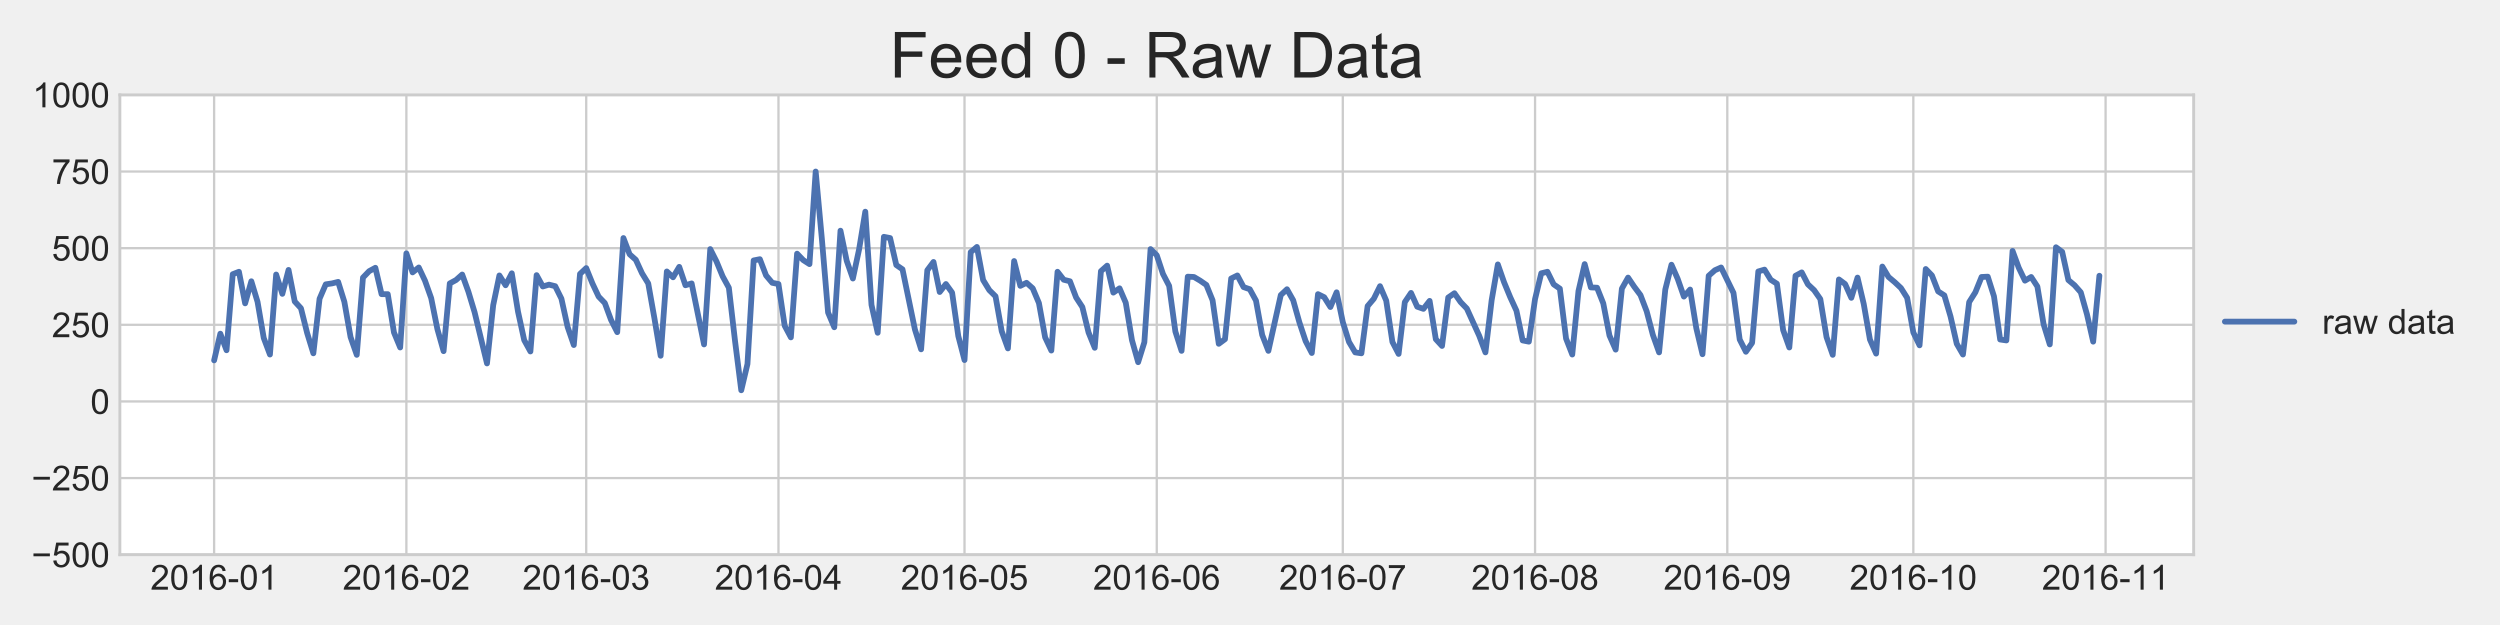
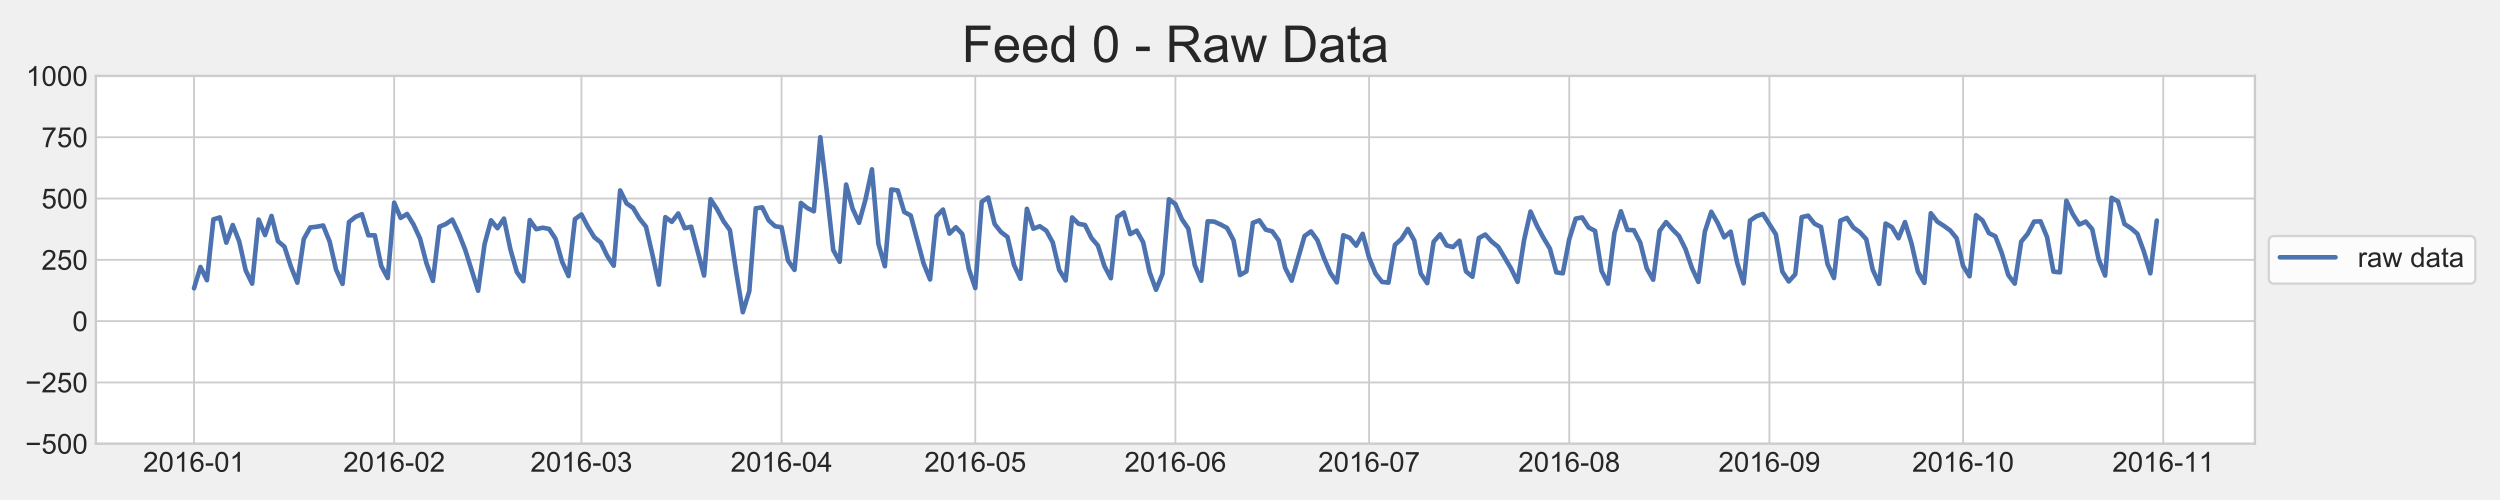
- <svg xmlns="http://www.w3.org/2000/svg" xmlns:xlink="http://www.w3.org/1999/xlink" height="216pt" version="1.1" viewBox="0 0 864 216" width="864pt">
+ <svg xmlns="http://www.w3.org/2000/svg" xmlns:xlink="http://www.w3.org/1999/xlink" height="216pt" version="1.1" viewBox="0 0 1080 216" width="1080pt">
  <defs>
    <style type="text/css">
*{stroke-linecap:butt;stroke-linejoin:round;}
  </style>
  </defs>
  <g id="figure_1">
    <g id="patch_1">
-       <path d="M 0 216  L 864 216  L 864 0  L 0 0  z " style="fill:none;" />
+       <path d="M 0 216  L 1080 216  L 1080 0  L 0 0  z " style="fill:none;" />
    </g>
    <g id="axes_1">
      <g id="patch_2">
-         <path d="M 41.425 191.7  L 758.125 191.7  L 758.125 32.8  L 41.425 32.8  z " style="fill:#ffffff;" />
+         <path d="M 41.425 191.7  L 974.125 191.7  L 974.125 32.8  L 41.425 32.8  z " style="fill:#ffffff;" />
      </g>
      <g id="matplotlib.axis_1">
        <g id="xtick_1">
          <g id="line2d_1">
-             <path clip-path="url(#pbc026e39ce)" d="M 74.002 191.7  L 74.002 32.8  " style="fill:none;stroke:#cccccc;stroke-linecap:round;stroke-width:0.8;" />
+             <path clip-path="url(#p7eaa3e41d0)" d="M 83.82 191.7  L 83.82 32.8  " style="fill:none;stroke:#cccccc;stroke-linecap:round;stroke-width:0.8;" />
          </g>
          <g id="line2d_2" />
          <g id="text_1">
            <defs>
              <path d="M 50.344 8.453  L 50.344 0  L 3.031 0  Q 2.938 3.172 4.047 6.109  Q 5.859 10.938 9.828 15.625  Q 13.812 20.312 21.344 26.469  Q 33.016 36.031 37.109 41.625  Q 41.219 47.219 41.219 52.203  Q 41.219 57.422 37.469 61  Q 33.734 64.594 27.734 64.594  Q 21.391 64.594 17.578 60.781  Q 13.766 56.984 13.719 50.25  L 4.688 51.172  Q 5.609 61.281 11.656 66.578  Q 17.719 71.875 27.938 71.875  Q 38.234 71.875 44.234 66.156  Q 50.25 60.453 50.25 52  Q 50.25 47.703 48.484 43.547  Q 46.734 39.406 42.656 34.812  Q 38.578 30.219 29.109 22.219  Q 21.188 15.578 18.938 13.203  Q 16.703 10.844 15.234 8.453  z " id="ArialMT-32" />
              <path d="M 4.156 35.297  Q 4.156 48 6.766 55.734  Q 9.375 63.484 14.516 67.672  Q 19.672 71.875 27.484 71.875  Q 33.25 71.875 37.594 69.547  Q 41.938 67.234 44.766 62.859  Q 47.609 58.5 49.219 52.219  Q 50.828 45.953 50.828 35.297  Q 50.828 22.703 48.234 14.969  Q 45.656 7.234 40.5 3  Q 35.359 -1.219 27.484 -1.219  Q 17.141 -1.219 11.234 6.203  Q 4.156 15.141 4.156 35.297  z M 13.188 35.297  Q 13.188 17.672 17.312 11.828  Q 21.438 6 27.484 6  Q 33.547 6 37.672 11.859  Q 41.797 17.719 41.797 35.297  Q 41.797 52.984 37.672 58.781  Q 33.547 64.594 27.391 64.594  Q 21.344 64.594 17.719 59.469  Q 13.188 52.938 13.188 35.297  z " id="ArialMT-30" />
              <path d="M 37.25 0  L 28.469 0  L 28.469 56  Q 25.297 52.984 20.141 49.953  Q 14.984 46.922 10.891 45.406  L 10.891 53.906  Q 18.266 57.375 23.781 62.297  Q 29.297 67.234 31.594 71.875  L 37.25 71.875  z " id="ArialMT-31" />
              <path d="M 49.75 54.047  L 41.016 53.375  Q 39.844 58.547 37.703 60.891  Q 34.125 64.656 28.906 64.656  Q 24.703 64.656 21.531 62.312  Q 17.391 59.281 14.984 53.469  Q 12.594 47.656 12.5 36.922  Q 15.672 41.75 20.266 44.094  Q 24.859 46.438 29.891 46.438  Q 38.672 46.438 44.844 39.969  Q 51.031 33.5 51.031 23.25  Q 51.031 16.5 48.125 10.719  Q 45.219 4.938 40.141 1.859  Q 35.062 -1.219 28.609 -1.219  Q 17.625 -1.219 10.688 6.859  Q 3.766 14.938 3.766 33.5  Q 3.766 54.25 11.422 63.672  Q 18.109 71.875 29.438 71.875  Q 37.891 71.875 43.281 67.141  Q 48.688 62.406 49.75 54.047  z M 13.875 23.188  Q 13.875 18.656 15.797 14.5  Q 17.719 10.359 21.188 8.172  Q 24.656 6 28.469 6  Q 34.031 6 38.031 10.484  Q 42.047 14.984 42.047 22.703  Q 42.047 30.125 38.078 34.391  Q 34.125 38.672 28.125 38.672  Q 22.172 38.672 18.016 34.391  Q 13.875 30.125 13.875 23.188  z " id="ArialMT-36" />
              <path d="M 3.172 21.484  L 3.172 30.328  L 30.172 30.328  L 30.172 21.484  z " id="ArialMT-2d" />
            </defs>
-             <g style="fill:#262626;" transform="translate(51.98508 203.7894)scale(0.12 -0.12)">
+             <g style="fill:#262626;" transform="translate(61.80327 203.7894)scale(0.12 -0.12)">
              <use xlink:href="#ArialMT-32" />
              <use x="55.615" xlink:href="#ArialMT-30" />
              <use x="111.23" xlink:href="#ArialMT-31" />
              <use x="166.846" xlink:href="#ArialMT-36" />
              <use x="222.461" xlink:href="#ArialMT-2d" />
              <use x="255.762" xlink:href="#ArialMT-30" />
              <use x="311.377" xlink:href="#ArialMT-31" />
            </g>
          </g>
        </g>
        <g id="xtick_2">
          <g id="line2d_3">
-             <path clip-path="url(#pbc026e39ce)" d="M 140.443 191.7  L 140.443 32.8  " style="fill:none;stroke:#cccccc;stroke-linecap:round;stroke-width:0.8;" />
+             <path clip-path="url(#p7eaa3e41d0)" d="M 170.285 191.7  L 170.285 32.8  " style="fill:none;stroke:#cccccc;stroke-linecap:round;stroke-width:0.8;" />
          </g>
          <g id="line2d_4" />
          <g id="text_2">
-             <g style="fill:#262626;" transform="translate(118.4256 203.7894)scale(0.12 -0.12)">
+             <g style="fill:#262626;" transform="translate(148.2677 203.7894)scale(0.12 -0.12)">
              <use xlink:href="#ArialMT-32" />
              <use x="55.615" xlink:href="#ArialMT-30" />
              <use x="111.23" xlink:href="#ArialMT-31" />
              <use x="166.846" xlink:href="#ArialMT-36" />
              <use x="222.461" xlink:href="#ArialMT-2d" />
              <use x="255.762" xlink:href="#ArialMT-30" />
              <use x="311.377" xlink:href="#ArialMT-32" />
            </g>
          </g>
        </g>
        <g id="xtick_3">
          <g id="line2d_5">
-             <path clip-path="url(#pbc026e39ce)" d="M 202.597 191.7  L 202.597 32.8  " style="fill:none;stroke:#cccccc;stroke-linecap:round;stroke-width:0.8;" />
+             <path clip-path="url(#p7eaa3e41d0)" d="M 251.171 191.7  L 251.171 32.8  " style="fill:none;stroke:#cccccc;stroke-linecap:round;stroke-width:0.8;" />
          </g>
          <g id="line2d_6" />
          <g id="text_3">
            <defs>
              <path d="M 4.203 18.891  L 12.984 20.062  Q 14.5 12.594 18.141 9.297  Q 21.781 6 27 6  Q 33.203 6 37.469 10.297  Q 41.75 14.594 41.75 20.953  Q 41.75 27 37.797 30.922  Q 33.844 34.859 27.734 34.859  Q 25.25 34.859 21.531 33.891  L 22.516 41.609  Q 23.391 41.5 23.922 41.5  Q 29.547 41.5 34.031 44.422  Q 38.531 47.359 38.531 53.469  Q 38.531 58.297 35.25 61.469  Q 31.984 64.656 26.812 64.656  Q 21.688 64.656 18.266 61.422  Q 14.844 58.203 13.875 51.766  L 5.078 53.328  Q 6.688 62.156 12.391 67.016  Q 18.109 71.875 26.609 71.875  Q 32.469 71.875 37.391 69.359  Q 42.328 66.844 44.938 62.5  Q 47.562 58.156 47.562 53.266  Q 47.562 48.641 45.062 44.828  Q 42.578 41.016 37.703 38.766  Q 44.047 37.312 47.562 32.688  Q 51.078 28.078 51.078 21.141  Q 51.078 11.766 44.234 5.25  Q 37.406 -1.266 26.953 -1.266  Q 17.531 -1.266 11.297 4.344  Q 5.078 9.969 4.203 18.891  z " id="ArialMT-33" />
            </defs>
-             <g style="fill:#262626;" transform="translate(180.5796 203.7894)scale(0.12 -0.12)">
+             <g style="fill:#262626;" transform="translate(229.1537 203.7894)scale(0.12 -0.12)">
              <use xlink:href="#ArialMT-32" />
              <use x="55.615" xlink:href="#ArialMT-30" />
              <use x="111.23" xlink:href="#ArialMT-31" />
              <use x="166.846" xlink:href="#ArialMT-36" />
              <use x="222.461" xlink:href="#ArialMT-2d" />
              <use x="255.762" xlink:href="#ArialMT-30" />
              <use x="311.377" xlink:href="#ArialMT-33" />
            </g>
          </g>
        </g>
        <g id="xtick_4">
          <g id="line2d_7">
-             <path clip-path="url(#pbc026e39ce)" d="M 269.037 191.7  L 269.037 32.8  " style="fill:none;stroke:#cccccc;stroke-linecap:round;stroke-width:0.8;" />
+             <path clip-path="url(#p7eaa3e41d0)" d="M 337.635 191.7  L 337.635 32.8  " style="fill:none;stroke:#cccccc;stroke-linecap:round;stroke-width:0.8;" />
          </g>
          <g id="line2d_8" />
          <g id="text_4">
            <defs>
              <path d="M 32.328 0  L 32.328 17.141  L 1.266 17.141  L 1.266 25.203  L 33.938 71.578  L 41.109 71.578  L 41.109 25.203  L 50.781 25.203  L 50.781 17.141  L 41.109 17.141  L 41.109 0  z M 32.328 25.203  L 32.328 57.469  L 9.906 25.203  z " id="ArialMT-34" />
            </defs>
-             <g style="fill:#262626;" transform="translate(247.0201 203.7894)scale(0.12 -0.12)">
+             <g style="fill:#262626;" transform="translate(315.6182 203.7894)scale(0.12 -0.12)">
              <use xlink:href="#ArialMT-32" />
              <use x="55.615" xlink:href="#ArialMT-30" />
              <use x="111.23" xlink:href="#ArialMT-31" />
              <use x="166.846" xlink:href="#ArialMT-36" />
              <use x="222.461" xlink:href="#ArialMT-2d" />
              <use x="255.762" xlink:href="#ArialMT-30" />
              <use x="311.377" xlink:href="#ArialMT-34" />
            </g>
          </g>
        </g>
        <g id="xtick_5">
          <g id="line2d_9">
-             <path clip-path="url(#pbc026e39ce)" d="M 333.335 191.7  L 333.335 32.8  " style="fill:none;stroke:#cccccc;stroke-linecap:round;stroke-width:0.8;" />
+             <path clip-path="url(#p7eaa3e41d0)" d="M 421.311 191.7  L 421.311 32.8  " style="fill:none;stroke:#cccccc;stroke-linecap:round;stroke-width:0.8;" />
          </g>
          <g id="line2d_10" />
          <g id="text_5">
            <defs>
              <path d="M 4.156 18.75  L 13.375 19.531  Q 14.406 12.797 18.141 9.391  Q 21.875 6 27.156 6  Q 33.5 6 37.891 10.781  Q 42.281 15.578 42.281 23.484  Q 42.281 31 38.062 35.344  Q 33.844 39.703 27 39.703  Q 22.75 39.703 19.328 37.766  Q 15.922 35.844 13.969 32.766  L 5.719 33.844  L 12.641 70.609  L 48.25 70.609  L 48.25 62.203  L 19.672 62.203  L 15.828 42.969  Q 22.266 47.469 29.344 47.469  Q 38.719 47.469 45.156 40.969  Q 51.609 34.469 51.609 24.266  Q 51.609 14.547 45.953 7.469  Q 39.062 -1.219 27.156 -1.219  Q 17.391 -1.219 11.203 4.25  Q 5.031 9.719 4.156 18.75  z " id="ArialMT-35" />
            </defs>
-             <g style="fill:#262626;" transform="translate(311.3173 203.7894)scale(0.12 -0.12)">
+             <g style="fill:#262626;" transform="translate(399.2934 203.7894)scale(0.12 -0.12)">
              <use xlink:href="#ArialMT-32" />
              <use x="55.615" xlink:href="#ArialMT-30" />
              <use x="111.23" xlink:href="#ArialMT-31" />
              <use x="166.846" xlink:href="#ArialMT-36" />
              <use x="222.461" xlink:href="#ArialMT-2d" />
              <use x="255.762" xlink:href="#ArialMT-30" />
              <use x="311.377" xlink:href="#ArialMT-35" />
            </g>
          </g>
        </g>
        <g id="xtick_6">
          <g id="line2d_11">
-             <path clip-path="url(#pbc026e39ce)" d="M 399.775 191.7  L 399.775 32.8  " style="fill:none;stroke:#cccccc;stroke-linecap:round;stroke-width:0.8;" />
+             <path clip-path="url(#p7eaa3e41d0)" d="M 507.775 191.7  L 507.775 32.8  " style="fill:none;stroke:#cccccc;stroke-linecap:round;stroke-width:0.8;" />
          </g>
          <g id="line2d_12" />
          <g id="text_6">
-             <g style="fill:#262626;" transform="translate(377.7578 203.7894)scale(0.12 -0.12)">
+             <g style="fill:#262626;" transform="translate(485.7578 203.7894)scale(0.12 -0.12)">
              <use xlink:href="#ArialMT-32" />
              <use x="55.615" xlink:href="#ArialMT-30" />
              <use x="111.23" xlink:href="#ArialMT-31" />
              <use x="166.846" xlink:href="#ArialMT-36" />
              <use x="222.461" xlink:href="#ArialMT-2d" />
              <use x="255.762" xlink:href="#ArialMT-30" />
              <use x="311.377" xlink:href="#ArialMT-36" />
            </g>
          </g>
        </g>
        <g id="xtick_7">
          <g id="line2d_13">
-             <path clip-path="url(#pbc026e39ce)" d="M 464.072 191.7  L 464.072 32.8  " style="fill:none;stroke:#cccccc;stroke-linecap:round;stroke-width:0.8;" />
+             <path clip-path="url(#p7eaa3e41d0)" d="M 591.45 191.7  L 591.45 32.8  " style="fill:none;stroke:#cccccc;stroke-linecap:round;stroke-width:0.8;" />
          </g>
          <g id="line2d_14" />
          <g id="text_7">
            <defs>
              <path d="M 4.734 62.203  L 4.734 70.656  L 51.078 70.656  L 51.078 63.812  Q 44.234 56.547 37.516 44.484  Q 30.812 32.422 27.156 19.672  Q 24.516 10.688 23.781 0  L 14.75 0  Q 14.891 8.453 18.062 20.406  Q 21.234 32.375 27.172 43.484  Q 33.109 54.594 39.797 62.203  z " id="ArialMT-37" />
            </defs>
-             <g style="fill:#262626;" transform="translate(442.0551 203.7894)scale(0.12 -0.12)">
+             <g style="fill:#262626;" transform="translate(569.4331 203.7894)scale(0.12 -0.12)">
              <use xlink:href="#ArialMT-32" />
              <use x="55.615" xlink:href="#ArialMT-30" />
              <use x="111.23" xlink:href="#ArialMT-31" />
              <use x="166.846" xlink:href="#ArialMT-36" />
              <use x="222.461" xlink:href="#ArialMT-2d" />
              <use x="255.762" xlink:href="#ArialMT-30" />
              <use x="311.377" xlink:href="#ArialMT-37" />
            </g>
          </g>
        </g>
        <g id="xtick_8">
          <g id="line2d_15">
-             <path clip-path="url(#pbc026e39ce)" d="M 530.513 191.7  L 530.513 32.8  " style="fill:none;stroke:#cccccc;stroke-linecap:round;stroke-width:0.8;" />
+             <path clip-path="url(#p7eaa3e41d0)" d="M 677.915 191.7  L 677.915 32.8  " style="fill:none;stroke:#cccccc;stroke-linecap:round;stroke-width:0.8;" />
          </g>
          <g id="line2d_16" />
          <g id="text_8">
            <defs>
              <path d="M 17.672 38.812  Q 12.203 40.828 9.562 44.531  Q 6.938 48.25 6.938 53.422  Q 6.938 61.234 12.547 66.547  Q 18.172 71.875 27.484 71.875  Q 36.859 71.875 42.578 66.422  Q 48.297 60.984 48.297 53.172  Q 48.297 48.188 45.672 44.5  Q 43.062 40.828 37.75 38.812  Q 44.344 36.672 47.781 31.875  Q 51.219 27.094 51.219 20.453  Q 51.219 11.281 44.719 5.031  Q 38.234 -1.219 27.641 -1.219  Q 17.047 -1.219 10.547 5.047  Q 4.047 11.328 4.047 20.703  Q 4.047 27.688 7.594 32.391  Q 11.141 37.109 17.672 38.812  z M 15.922 53.719  Q 15.922 48.641 19.188 45.406  Q 22.469 42.188 27.688 42.188  Q 32.766 42.188 36.016 45.375  Q 39.266 48.578 39.266 53.219  Q 39.266 58.062 35.906 61.359  Q 32.562 64.656 27.594 64.656  Q 22.562 64.656 19.234 61.422  Q 15.922 58.203 15.922 53.719  z M 13.094 20.656  Q 13.094 16.891 14.875 13.375  Q 16.656 9.859 20.172 7.922  Q 23.688 6 27.734 6  Q 34.031 6 38.125 10.047  Q 42.234 14.109 42.234 20.359  Q 42.234 26.703 38.016 30.859  Q 33.797 35.016 27.438 35.016  Q 21.234 35.016 17.156 30.906  Q 13.094 26.812 13.094 20.656  z " id="ArialMT-38" />
            </defs>
-             <g style="fill:#262626;" transform="translate(508.4956 203.7894)scale(0.12 -0.12)">
+             <g style="fill:#262626;" transform="translate(655.8975 203.7894)scale(0.12 -0.12)">
              <use xlink:href="#ArialMT-32" />
              <use x="55.615" xlink:href="#ArialMT-30" />
              <use x="111.23" xlink:href="#ArialMT-31" />
              <use x="166.846" xlink:href="#ArialMT-36" />
              <use x="222.461" xlink:href="#ArialMT-2d" />
              <use x="255.762" xlink:href="#ArialMT-30" />
              <use x="311.377" xlink:href="#ArialMT-38" />
            </g>
          </g>
        </g>
        <g id="xtick_9">
          <g id="line2d_17">
-             <path clip-path="url(#pbc026e39ce)" d="M 596.953 191.7  L 596.953 32.8  " style="fill:none;stroke:#cccccc;stroke-linecap:round;stroke-width:0.8;" />
+             <path clip-path="url(#p7eaa3e41d0)" d="M 764.379 191.7  L 764.379 32.8  " style="fill:none;stroke:#cccccc;stroke-linecap:round;stroke-width:0.8;" />
          </g>
          <g id="line2d_18" />
          <g id="text_9">
            <defs>
              <path d="M 5.469 16.547  L 13.922 17.328  Q 14.984 11.375 18.016 8.688  Q 21.047 6 25.781 6  Q 29.828 6 32.875 7.859  Q 35.938 9.719 37.891 12.812  Q 39.844 15.922 41.156 21.188  Q 42.484 26.469 42.484 31.938  Q 42.484 32.516 42.438 33.688  Q 39.797 29.5 35.234 26.875  Q 30.672 24.266 25.344 24.266  Q 16.453 24.266 10.297 30.703  Q 4.156 37.156 4.156 47.703  Q 4.156 58.594 10.578 65.234  Q 17 71.875 26.656 71.875  Q 33.641 71.875 39.422 68.109  Q 45.219 64.359 48.219 57.391  Q 51.219 50.438 51.219 37.25  Q 51.219 23.531 48.234 15.406  Q 45.266 7.281 39.375 3.031  Q 33.5 -1.219 25.594 -1.219  Q 17.188 -1.219 11.859 3.438  Q 6.547 8.109 5.469 16.547  z M 41.453 48.141  Q 41.453 55.719 37.422 60.156  Q 33.406 64.594 27.734 64.594  Q 21.875 64.594 17.531 59.812  Q 13.188 55.031 13.188 47.406  Q 13.188 40.578 17.312 36.297  Q 21.438 32.031 27.484 32.031  Q 33.594 32.031 37.516 36.297  Q 41.453 40.578 41.453 48.141  z " id="ArialMT-39" />
            </defs>
-             <g style="fill:#262626;" transform="translate(574.936 203.7894)scale(0.12 -0.12)">
+             <g style="fill:#262626;" transform="translate(742.3619 203.7894)scale(0.12 -0.12)">
              <use xlink:href="#ArialMT-32" />
              <use x="55.615" xlink:href="#ArialMT-30" />
              <use x="111.23" xlink:href="#ArialMT-31" />
              <use x="166.846" xlink:href="#ArialMT-36" />
              <use x="222.461" xlink:href="#ArialMT-2d" />
              <use x="255.762" xlink:href="#ArialMT-30" />
              <use x="311.377" xlink:href="#ArialMT-39" />
            </g>
          </g>
        </g>
        <g id="xtick_10">
          <g id="line2d_19">
-             <path clip-path="url(#pbc026e39ce)" d="M 661.25 191.7  L 661.25 32.8  " style="fill:none;stroke:#cccccc;stroke-linecap:round;stroke-width:0.8;" />
+             <path clip-path="url(#p7eaa3e41d0)" d="M 848.054 191.7  L 848.054 32.8  " style="fill:none;stroke:#cccccc;stroke-linecap:round;stroke-width:0.8;" />
          </g>
          <g id="line2d_20" />
          <g id="text_10">
-             <g style="fill:#262626;" transform="translate(639.2333 203.7894)scale(0.12 -0.12)">
+             <g style="fill:#262626;" transform="translate(826.0371 203.7894)scale(0.12 -0.12)">
              <use xlink:href="#ArialMT-32" />
              <use x="55.615" xlink:href="#ArialMT-30" />
              <use x="111.23" xlink:href="#ArialMT-31" />
              <use x="166.846" xlink:href="#ArialMT-36" />
              <use x="222.461" xlink:href="#ArialMT-2d" />
              <use x="255.762" xlink:href="#ArialMT-31" />
              <use x="311.377" xlink:href="#ArialMT-30" />
            </g>
          </g>
        </g>
        <g id="xtick_11">
          <g id="line2d_21">
-             <path clip-path="url(#pbc026e39ce)" d="M 727.691 191.7  L 727.691 32.8  " style="fill:none;stroke:#cccccc;stroke-linecap:round;stroke-width:0.8;" />
+             <path clip-path="url(#p7eaa3e41d0)" d="M 934.519 191.7  L 934.519 32.8  " style="fill:none;stroke:#cccccc;stroke-linecap:round;stroke-width:0.8;" />
          </g>
          <g id="line2d_22" />
          <g id="text_11">
-             <g style="fill:#262626;" transform="translate(705.6803 203.7894)scale(0.12 -0.12)">
+             <g style="fill:#262626;" transform="translate(912.5081 203.7894)scale(0.12 -0.12)">
              <use xlink:href="#ArialMT-32" />
              <use x="55.615" xlink:href="#ArialMT-30" />
              <use x="111.23" xlink:href="#ArialMT-31" />
              <use x="166.846" xlink:href="#ArialMT-36" />
              <use x="222.461" xlink:href="#ArialMT-2d" />
              <use x="255.762" xlink:href="#ArialMT-31" />
              <use x="311.268" xlink:href="#ArialMT-31" />
            </g>
          </g>
        </g>
      </g>
      <g id="matplotlib.axis_2">
        <g id="ytick_1">
          <g id="line2d_23">
-             <path clip-path="url(#pbc026e39ce)" d="M 41.425 191.7  L 758.125 191.7  " style="fill:none;stroke:#cccccc;stroke-linecap:round;stroke-width:0.8;" />
+             <path clip-path="url(#p7eaa3e41d0)" d="M 41.425 191.7  L 974.125 191.7  " style="fill:none;stroke:#cccccc;stroke-linecap:round;stroke-width:0.8;" />
          </g>
          <g id="line2d_24" />
          <g id="text_12">
            <defs>
              <path d="M 52.828 31.203  L 5.562 31.203  L 5.562 39.406  L 52.828 39.406  z " id="ArialMT-2212" />
            </defs>
            <g style="fill:#262626;" transform="translate(10.89687 195.9947)scale(0.12 -0.12)">
              <use xlink:href="#ArialMT-2212" />
              <use x="58.398" xlink:href="#ArialMT-35" />
              <use x="114.014" xlink:href="#ArialMT-30" />
              <use x="169.629" xlink:href="#ArialMT-30" />
            </g>
          </g>
        </g>
        <g id="ytick_2">
          <g id="line2d_25">
-             <path clip-path="url(#pbc026e39ce)" d="M 41.425 165.217  L 758.125 165.217  " style="fill:none;stroke:#cccccc;stroke-linecap:round;stroke-width:0.8;" />
+             <path clip-path="url(#p7eaa3e41d0)" d="M 41.425 165.217  L 974.125 165.217  " style="fill:none;stroke:#cccccc;stroke-linecap:round;stroke-width:0.8;" />
          </g>
          <g id="line2d_26" />
          <g id="text_13">
            <g style="fill:#262626;" transform="translate(10.89687 169.5114)scale(0.12 -0.12)">
              <use xlink:href="#ArialMT-2212" />
              <use x="58.398" xlink:href="#ArialMT-32" />
              <use x="114.014" xlink:href="#ArialMT-35" />
              <use x="169.629" xlink:href="#ArialMT-30" />
            </g>
          </g>
        </g>
        <g id="ytick_3">
          <g id="line2d_27">
-             <path clip-path="url(#pbc026e39ce)" d="M 41.425 138.733  L 758.125 138.733  " style="fill:none;stroke:#cccccc;stroke-linecap:round;stroke-width:0.8;" />
+             <path clip-path="url(#p7eaa3e41d0)" d="M 41.425 138.733  L 974.125 138.733  " style="fill:none;stroke:#cccccc;stroke-linecap:round;stroke-width:0.8;" />
          </g>
          <g id="line2d_28" />
          <g id="text_14">
            <g style="fill:#262626;" transform="translate(31.25187 143.028)scale(0.12 -0.12)">
              <use xlink:href="#ArialMT-30" />
            </g>
          </g>
        </g>
        <g id="ytick_4">
          <g id="line2d_29">
-             <path clip-path="url(#pbc026e39ce)" d="M 41.425 112.25  L 758.125 112.25  " style="fill:none;stroke:#cccccc;stroke-linecap:round;stroke-width:0.8;" />
+             <path clip-path="url(#p7eaa3e41d0)" d="M 41.425 112.25  L 974.125 112.25  " style="fill:none;stroke:#cccccc;stroke-linecap:round;stroke-width:0.8;" />
          </g>
          <g id="line2d_30" />
          <g id="text_15">
            <g style="fill:#262626;" transform="translate(17.90563 116.5447)scale(0.12 -0.12)">
              <use xlink:href="#ArialMT-32" />
              <use x="55.615" xlink:href="#ArialMT-35" />
              <use x="111.23" xlink:href="#ArialMT-30" />
            </g>
          </g>
        </g>
        <g id="ytick_5">
          <g id="line2d_31">
-             <path clip-path="url(#pbc026e39ce)" d="M 41.425 85.767  L 758.125 85.767  " style="fill:none;stroke:#cccccc;stroke-linecap:round;stroke-width:0.8;" />
+             <path clip-path="url(#p7eaa3e41d0)" d="M 41.425 85.767  L 974.125 85.767  " style="fill:none;stroke:#cccccc;stroke-linecap:round;stroke-width:0.8;" />
          </g>
          <g id="line2d_32" />
          <g id="text_16">
            <g style="fill:#262626;" transform="translate(17.90563 90.06135)scale(0.12 -0.12)">
              <use xlink:href="#ArialMT-35" />
              <use x="55.615" xlink:href="#ArialMT-30" />
              <use x="111.23" xlink:href="#ArialMT-30" />
            </g>
          </g>
        </g>
        <g id="ytick_6">
          <g id="line2d_33">
-             <path clip-path="url(#pbc026e39ce)" d="M 41.425 59.283  L 758.125 59.283  " style="fill:none;stroke:#cccccc;stroke-linecap:round;stroke-width:0.8;" />
+             <path clip-path="url(#p7eaa3e41d0)" d="M 41.425 59.283  L 974.125 59.283  " style="fill:none;stroke:#cccccc;stroke-linecap:round;stroke-width:0.8;" />
          </g>
          <g id="line2d_34" />
          <g id="text_17">
            <g style="fill:#262626;" transform="translate(17.90563 63.57802)scale(0.12 -0.12)">
              <use xlink:href="#ArialMT-37" />
              <use x="55.615" xlink:href="#ArialMT-35" />
              <use x="111.23" xlink:href="#ArialMT-30" />
            </g>
          </g>
        </g>
        <g id="ytick_7">
          <g id="line2d_35">
-             <path clip-path="url(#pbc026e39ce)" d="M 41.425 32.8  L 758.125 32.8  " style="fill:none;stroke:#cccccc;stroke-linecap:round;stroke-width:0.8;" />
+             <path clip-path="url(#p7eaa3e41d0)" d="M 41.425 32.8  L 974.125 32.8  " style="fill:none;stroke:#cccccc;stroke-linecap:round;stroke-width:0.8;" />
          </g>
          <g id="line2d_36" />
          <g id="text_18">
            <g style="fill:#262626;" transform="translate(11.2325 37.09469)scale(0.12 -0.12)">
              <use xlink:href="#ArialMT-31" />
              <use x="55.615" xlink:href="#ArialMT-30" />
              <use x="111.23" xlink:href="#ArialMT-30" />
              <use x="166.846" xlink:href="#ArialMT-30" />
            </g>
          </g>
        </g>
      </g>
      <g id="line2d_37">
-         <path clip-path="url(#pbc026e39ce)" d="M 74.002 124.538  L 76.146 115.322  L 78.289 121.042  L 80.432 94.771  L 82.575 93.924  L 84.718 104.835  L 86.862 97.207  L 89.005 104.305  L 91.148 116.805  L 93.291 122.526  L 95.435 94.877  L 97.578 101.551  L 99.721 93.288  L 101.864 104.199  L 104.008 106.53  L 106.151 115.11  L 108.294 122.102  L 110.437 103.246  L 112.581 98.267  L 114.724 97.949  L 116.867 97.419  L 119.01 104.305  L 121.154 116.487  L 123.297 122.631  L 125.44 95.936  L 127.583 93.712  L 129.727 92.546  L 131.87 101.657  L 134.013 101.657  L 136.156 114.898  L 138.3 120.089  L 140.443 87.568  L 142.586 94.135  L 144.729 92.44  L 146.872 96.996  L 149.016 103.034  L 151.159 113.733  L 153.302 121.36  L 155.445 97.949  L 157.589 96.784  L 159.732 94.877  L 161.875 100.809  L 164.018 107.907  L 168.305 125.598  L 170.448 105.47  L 172.591 95.195  L 174.735 98.585  L 176.878 94.453  L 179.021 107.695  L 181.164 117.547  L 183.308 121.466  L 185.451 95.089  L 187.594 99.008  L 189.737 98.373  L 191.881 98.902  L 194.024 103.214  L 196.167 112.992  L 198.31 119.242  L 200.454 94.665  L 202.597 92.652  L 204.74 97.949  L 206.883 102.504  L 209.026 104.729  L 211.17 110.555  L 213.313 114.792  L 215.456 82.271  L 217.599 87.885  L 219.743 89.792  L 221.886 94.453  L 224.029 97.949  L 226.172 110.025  L 228.316 122.949  L 230.459 93.818  L 232.602 95.83  L 234.745 92.229  L 236.889 98.585  L 239.032 97.949  L 243.318 119.03  L 245.462 86.084  L 247.605 90.322  L 249.748 95.513  L 251.891 99.432  L 254.035 117.914  L 256.178 134.873  L 258.321 125.809  L 260.464 90.004  L 262.608 89.58  L 264.751 95.195  L 266.894 97.737  L 269.037 98.161  L 271.181 112.568  L 273.324 116.593  L 275.467 87.673  L 277.61 89.898  L 279.753 91.275  L 281.897 59.283  L 284.04 82.589  L 286.183 108.013  L 288.326 113.097  L 290.47 79.728  L 292.613 90.11  L 294.756 96.254  L 296.899 86.19  L 299.043 73.161  L 301.186 105.364  L 303.329 115.004  L 305.472 81.847  L 307.616 82.271  L 309.759 91.593  L 311.902 93.076  L 316.189 113.839  L 318.332 120.725  L 320.475 93.394  L 322.618 90.534  L 324.762 100.915  L 326.905 98.161  L 329.048 101.127  L 331.191 116.17  L 333.335 124.432  L 335.478 87.144  L 337.621 85.343  L 339.764 96.784  L 341.907 100.28  L 344.051 102.398  L 346.194 114.475  L 348.337 120.407  L 350.48 90.216  L 352.624 98.796  L 354.767 97.737  L 356.91 99.644  L 359.053 104.729  L 361.197 116.593  L 363.34 121.148  L 365.483 93.924  L 367.626 96.678  L 369.77 97.207  L 371.913 102.822  L 374.056 106.106  L 376.199 114.898  L 378.343 120.195  L 380.486 93.712  L 382.629 91.805  L 384.772 101.127  L 386.916 99.644  L 389.059 104.623  L 391.202 117.547  L 393.345 125.174  L 395.489 118.288  L 397.632 86.084  L 399.775 88.203  L 401.918 94.665  L 404.061 98.796  L 406.205 114.581  L 408.348 121.254  L 410.491 95.618  L 412.634 95.724  L 414.778 96.996  L 416.921 98.479  L 419.064 103.775  L 421.207 118.818  L 423.351 117.229  L 425.494 96.254  L 427.637 95.195  L 429.78 99.22  L 431.924 99.962  L 434.067 103.881  L 436.21 115.746  L 438.353 121.254  L 442.64 101.974  L 444.783 99.962  L 446.926 103.775  L 449.07 111.403  L 451.213 117.864  L 453.356 121.996  L 455.499 101.657  L 457.643 102.716  L 459.786 106.106  L 461.929 101.021  L 464.072 111.297  L 466.215 118.182  L 468.359 121.784  L 470.502 122.102  L 472.645 105.788  L 474.788 103.246  L 476.932 98.902  L 479.075 103.881  L 481.218 118.182  L 483.361 122.314  L 485.505 104.411  L 487.648 101.233  L 489.791 106  L 491.934 106.741  L 494.078 103.987  L 496.221 117.229  L 498.364 119.559  L 500.507 102.822  L 502.651 101.339  L 504.794 104.411  L 506.937 106.636  L 511.224 116.064  L 513.367 121.784  L 515.51 103.775  L 517.653 91.381  L 519.797 97.525  L 521.94 102.716  L 524.083 107.377  L 526.226 117.653  L 528.369 118.076  L 530.513 103.352  L 532.656 94.453  L 534.799 93.924  L 536.942 98.267  L 539.086 99.75  L 541.229 117.017  L 543.372 122.526  L 545.515 100.597  L 547.659 91.275  L 549.802 99.326  L 551.945 99.432  L 554.088 104.835  L 556.232 115.958  L 558.375 120.831  L 560.518 99.75  L 562.661 95.936  L 564.805 99.114  L 566.948 101.974  L 569.091 107.589  L 571.234 115.746  L 573.378 121.784  L 575.521 100.068  L 577.664 91.487  L 579.807 96.36  L 581.951 102.504  L 584.094 100.068  L 586.237 113.415  L 588.38 122.42  L 590.524 95.301  L 592.667 93.394  L 594.81 92.44  L 599.096 101.233  L 601.24 117.335  L 603.383 121.572  L 605.526 118.5  L 607.669 93.818  L 609.813 93.182  L 611.956 96.678  L 614.099 98.055  L 616.242 114.051  L 618.386 120.089  L 620.529 95.301  L 622.672 94.135  L 624.815 98.267  L 626.959 100.28  L 629.102 103.352  L 631.245 116.487  L 633.388 122.631  L 635.532 96.572  L 637.675 98.161  L 639.818 102.928  L 641.961 95.936  L 644.105 105.047  L 646.248 117.335  L 648.391 122.208  L 650.534 92.123  L 652.678 95.724  L 654.821 97.525  L 656.964 99.538  L 659.107 102.928  L 661.25 114.898  L 663.394 119.348  L 665.537 92.97  L 667.68 95.195  L 669.823 100.703  L 671.967 102.08  L 674.11 109.39  L 676.253 118.818  L 678.396 122.526  L 680.54 104.411  L 682.683 101.021  L 684.826 95.724  L 686.969 95.618  L 689.113 102.398  L 691.256 117.335  L 693.399 117.653  L 695.542 86.72  L 697.686 92.546  L 699.829 96.996  L 701.972 95.724  L 704.115 99.008  L 706.259 112.038  L 708.402 119.03  L 710.545 85.449  L 712.688 87.038  L 714.832 96.784  L 716.975 98.585  L 719.118 101.021  L 721.261 108.648  L 723.404 118.076  L 725.548 95.301  L 725.548 95.301  " style="fill:none;stroke:#4c72b0;stroke-linecap:round;stroke-width:2;" />
+         <path clip-path="url(#p7eaa3e41d0)" d="M 83.82 124.538  L 86.61 115.322  L 89.399 121.042  L 92.188 94.771  L 94.977 93.924  L 97.766 104.835  L 100.556 97.207  L 103.345 104.305  L 106.134 116.805  L 108.923 122.526  L 111.712 94.877  L 114.501 101.551  L 117.291 93.288  L 120.08 104.199  L 122.869 106.53  L 125.658 115.11  L 128.447 122.102  L 131.236 103.246  L 134.026 98.267  L 136.815 97.949  L 139.604 97.419  L 142.393 104.305  L 145.182 116.487  L 147.971 122.631  L 150.761 95.936  L 153.55 93.712  L 156.339 92.546  L 159.128 101.657  L 161.917 101.657  L 164.707 114.898  L 167.496 120.089  L 170.285 87.568  L 173.074 94.135  L 175.863 92.44  L 178.652 96.996  L 181.442 103.034  L 184.231 113.733  L 187.02 121.36  L 189.809 97.949  L 192.598 96.784  L 195.387 94.877  L 198.177 100.809  L 200.966 107.907  L 206.544 125.598  L 209.333 105.47  L 212.122 95.195  L 214.912 98.585  L 217.701 94.453  L 220.49 107.695  L 223.279 117.547  L 226.068 121.466  L 228.858 95.089  L 231.647 99.008  L 234.436 98.373  L 237.225 98.902  L 240.014 103.214  L 242.803 112.992  L 245.593 119.242  L 248.382 94.665  L 251.171 92.652  L 253.96 97.949  L 256.749 102.504  L 259.538 104.729  L 262.328 110.555  L 265.117 114.792  L 267.906 82.271  L 270.695 87.885  L 273.484 89.792  L 276.274 94.453  L 279.063 97.949  L 281.852 110.025  L 284.641 122.949  L 287.43 93.818  L 290.219 95.83  L 293.009 92.229  L 295.798 98.585  L 298.587 97.949  L 304.165 119.03  L 306.954 86.084  L 309.744 90.322  L 312.533 95.513  L 315.322 99.432  L 318.111 117.914  L 320.9 134.873  L 323.689 125.809  L 326.479 90.004  L 329.268 89.58  L 332.057 95.195  L 334.846 97.737  L 337.635 98.161  L 340.425 112.568  L 343.214 116.593  L 346.003 87.673  L 348.792 89.898  L 351.581 91.275  L 354.37 59.283  L 357.16 82.589  L 359.949 108.013  L 362.738 113.097  L 365.527 79.728  L 368.316 90.11  L 371.105 96.254  L 373.895 86.19  L 376.684 73.161  L 379.473 105.364  L 382.262 115.004  L 385.051 81.847  L 387.84 82.271  L 390.63 91.593  L 393.419 93.076  L 398.997 113.839  L 401.786 120.725  L 404.576 93.394  L 407.365 90.534  L 410.154 100.915  L 412.943 98.161  L 415.732 101.127  L 418.521 116.17  L 421.311 124.432  L 424.1 87.144  L 426.889 85.343  L 429.678 96.784  L 432.467 100.28  L 435.256 102.398  L 438.046 114.475  L 440.835 120.407  L 443.624 90.216  L 446.413 98.796  L 449.202 97.737  L 451.992 99.644  L 454.781 104.729  L 457.57 116.593  L 460.359 121.148  L 463.148 93.924  L 465.937 96.678  L 468.727 97.207  L 471.516 102.822  L 474.305 106.106  L 477.094 114.898  L 479.883 120.195  L 482.672 93.712  L 485.462 91.805  L 488.251 101.127  L 491.04 99.644  L 493.829 104.623  L 496.618 117.547  L 499.407 125.174  L 502.197 118.288  L 504.986 86.084  L 507.775 88.203  L 510.564 94.665  L 513.353 98.796  L 516.143 114.581  L 518.932 121.254  L 521.721 95.618  L 524.51 95.724  L 527.299 96.996  L 530.088 98.479  L 532.878 103.775  L 535.667 118.818  L 538.456 117.229  L 541.245 96.254  L 544.034 95.195  L 546.823 99.22  L 549.613 99.962  L 552.402 103.881  L 555.191 115.746  L 557.98 121.254  L 563.558 101.974  L 566.348 99.962  L 569.137 103.775  L 571.926 111.403  L 574.715 117.864  L 577.504 121.996  L 580.294 101.657  L 583.083 102.716  L 585.872 106.106  L 588.661 101.021  L 591.45 111.297  L 594.239 118.182  L 597.029 121.784  L 599.818 122.102  L 602.607 105.788  L 605.396 103.246  L 608.185 98.902  L 610.974 103.881  L 613.764 118.182  L 616.553 122.314  L 619.342 104.411  L 622.131 101.233  L 624.92 106  L 627.71 106.741  L 630.499 103.987  L 633.288 117.229  L 636.077 119.559  L 638.866 102.822  L 641.655 101.339  L 644.445 104.411  L 647.234 106.636  L 652.812 116.064  L 655.601 121.784  L 658.39 103.775  L 661.18 91.381  L 663.969 97.525  L 666.758 102.716  L 669.547 107.377  L 672.336 117.653  L 675.125 118.076  L 677.915 103.352  L 680.704 94.453  L 683.493 93.924  L 686.282 98.267  L 689.071 99.75  L 691.861 117.017  L 694.65 122.526  L 697.439 100.597  L 700.228 91.275  L 703.017 99.326  L 705.806 99.432  L 708.596 104.835  L 711.385 115.958  L 714.174 120.831  L 716.963 99.75  L 719.752 95.936  L 722.541 99.114  L 725.331 101.974  L 728.12 107.589  L 730.909 115.746  L 733.698 121.784  L 736.487 100.068  L 739.276 91.487  L 742.066 96.36  L 744.855 102.504  L 747.644 100.068  L 750.433 113.415  L 753.222 122.42  L 756.012 95.301  L 758.801 93.394  L 761.59 92.44  L 767.168 101.233  L 769.957 117.335  L 772.747 121.572  L 775.536 118.5  L 778.325 93.818  L 781.114 93.182  L 783.903 96.678  L 786.692 98.055  L 789.482 114.051  L 792.271 120.089  L 795.06 95.301  L 797.849 94.135  L 800.638 98.267  L 803.428 100.28  L 806.217 103.352  L 809.006 116.487  L 811.795 122.631  L 814.584 96.572  L 817.373 98.161  L 820.163 102.928  L 822.952 95.936  L 825.741 105.047  L 828.53 117.335  L 831.319 122.208  L 834.108 92.123  L 836.898 95.724  L 839.687 97.525  L 842.476 99.538  L 845.265 102.928  L 848.054 114.898  L 850.843 119.348  L 853.633 92.97  L 856.422 95.195  L 859.211 100.703  L 862 102.08  L 864.789 109.39  L 867.579 118.818  L 870.368 122.526  L 873.157 104.411  L 875.946 101.021  L 878.735 95.724  L 881.524 95.618  L 884.314 102.398  L 887.103 117.335  L 889.892 117.653  L 892.681 86.72  L 895.47 92.546  L 898.259 96.996  L 901.049 95.724  L 903.838 99.008  L 906.627 112.038  L 909.416 119.03  L 912.205 85.449  L 914.994 87.038  L 917.784 96.784  L 920.573 98.585  L 923.362 101.021  L 926.151 108.648  L 928.94 118.076  L 931.73 95.301  L 931.73 95.301  " style="fill:none;stroke:#4c72b0;stroke-linecap:round;stroke-width:2;" />
      </g>
      <g id="patch_3">
        <path d="M 41.425 191.7  L 41.425 32.8  " style="fill:none;stroke:#cccccc;stroke-linecap:square;stroke-linejoin:miter;" />
      </g>
      <g id="patch_4">
-         <path d="M 758.125 191.7  L 758.125 32.8  " style="fill:none;stroke:#cccccc;stroke-linecap:square;stroke-linejoin:miter;" />
+         <path d="M 974.125 191.7  L 974.125 32.8  " style="fill:none;stroke:#cccccc;stroke-linecap:square;stroke-linejoin:miter;" />
      </g>
      <g id="patch_5">
-         <path d="M 41.425 191.7  L 758.125 191.7  " style="fill:none;stroke:#cccccc;stroke-linecap:square;stroke-linejoin:miter;" />
+         <path d="M 41.425 191.7  L 974.125 191.7  " style="fill:none;stroke:#cccccc;stroke-linecap:square;stroke-linejoin:miter;" />
      </g>
      <g id="patch_6">
-         <path d="M 41.425 32.8  L 758.125 32.8  " style="fill:none;stroke:#cccccc;stroke-linecap:square;stroke-linejoin:miter;" />
+         <path d="M 41.425 32.8  L 974.125 32.8  " style="fill:none;stroke:#cccccc;stroke-linecap:square;stroke-linejoin:miter;" />
      </g>
      <g id="text_19">
        <defs>
          <path d="M 8.203 0  L 8.203 71.578  L 56.5 71.578  L 56.5 63.141  L 17.672 63.141  L 17.672 40.969  L 51.266 40.969  L 51.266 32.516  L 17.672 32.516  L 17.672 0  z " id="ArialMT-46" />
          <path d="M 42.094 16.703  L 51.172 15.578  Q 49.031 7.625 43.219 3.219  Q 37.406 -1.172 28.375 -1.172  Q 17 -1.172 10.328 5.828  Q 3.656 12.844 3.656 25.484  Q 3.656 38.578 10.391 45.797  Q 17.141 53.031 27.875 53.031  Q 38.281 53.031 44.875 45.953  Q 51.469 38.875 51.469 26.031  Q 51.469 25.25 51.422 23.688  L 12.75 23.688  Q 13.234 15.141 17.578 10.594  Q 21.922 6.062 28.422 6.062  Q 33.25 6.062 36.672 8.594  Q 40.094 11.141 42.094 16.703  z M 13.234 30.906  L 42.188 30.906  Q 41.609 37.453 38.875 40.719  Q 34.672 45.797 27.984 45.797  Q 21.922 45.797 17.797 41.75  Q 13.672 37.703 13.234 30.906  z " id="ArialMT-65" />
          <path d="M 40.234 0  L 40.234 6.547  Q 35.297 -1.172 25.734 -1.172  Q 19.531 -1.172 14.328 2.25  Q 9.125 5.672 6.266 11.797  Q 3.422 17.922 3.422 25.875  Q 3.422 33.641 6 39.969  Q 8.594 46.297 13.766 49.656  Q 18.953 53.031 25.344 53.031  Q 30.031 53.031 33.688 51.047  Q 37.359 49.078 39.656 45.906  L 39.656 71.578  L 48.391 71.578  L 48.391 0  z M 12.453 25.875  Q 12.453 15.922 16.641 10.984  Q 20.844 6.062 26.562 6.062  Q 32.328 6.062 36.344 10.766  Q 40.375 15.484 40.375 25.141  Q 40.375 35.797 36.266 40.766  Q 32.172 45.75 26.172 45.75  Q 20.312 45.75 16.375 40.969  Q 12.453 36.188 12.453 25.875  z " id="ArialMT-64" />
          <path id="ArialMT-20" />
          <path d="M 7.859 0  L 7.859 71.578  L 39.594 71.578  Q 49.172 71.578 54.141 69.641  Q 59.125 67.719 62.109 62.828  Q 65.094 57.953 65.094 52.047  Q 65.094 44.438 60.156 39.203  Q 55.219 33.984 44.922 32.562  Q 48.688 30.766 50.641 29  Q 54.781 25.203 58.5 19.484  L 70.953 0  L 59.031 0  L 49.562 14.891  Q 45.406 21.344 42.719 24.75  Q 40.047 28.172 37.922 29.531  Q 35.797 30.906 33.594 31.453  Q 31.984 31.781 28.328 31.781  L 17.328 31.781  L 17.328 0  z M 17.328 39.984  L 37.703 39.984  Q 44.188 39.984 47.844 41.328  Q 51.516 42.672 53.422 45.625  Q 55.328 48.578 55.328 52.047  Q 55.328 57.125 51.641 60.391  Q 47.953 63.672 39.984 63.672  L 17.328 63.672  z " id="ArialMT-52" />
          <path d="M 40.438 6.391  Q 35.547 2.25 31.031 0.531  Q 26.516 -1.172 21.344 -1.172  Q 12.797 -1.172 8.203 3  Q 3.609 7.172 3.609 13.672  Q 3.609 17.484 5.344 20.625  Q 7.078 23.781 9.891 25.688  Q 12.703 27.594 16.219 28.562  Q 18.797 29.25 24.031 29.891  Q 34.672 31.156 39.703 32.906  Q 39.75 34.719 39.75 35.203  Q 39.75 40.578 37.25 42.781  Q 33.891 45.75 27.25 45.75  Q 21.047 45.75 18.094 43.578  Q 15.141 41.406 13.719 35.891  L 5.125 37.062  Q 6.297 42.578 8.984 45.969  Q 11.672 49.359 16.75 51.188  Q 21.828 53.031 28.516 53.031  Q 35.156 53.031 39.297 51.469  Q 43.453 49.906 45.406 47.531  Q 47.359 45.172 48.141 41.547  Q 48.578 39.312 48.578 33.453  L 48.578 21.734  Q 48.578 9.469 49.141 6.219  Q 49.703 2.984 51.375 0  L 42.188 0  Q 40.828 2.734 40.438 6.391  z M 39.703 26.031  Q 34.906 24.078 25.344 22.703  Q 19.922 21.922 17.672 20.938  Q 15.438 19.969 14.203 18.094  Q 12.984 16.219 12.984 13.922  Q 12.984 10.406 15.641 8.062  Q 18.312 5.719 23.438 5.719  Q 28.516 5.719 32.469 7.938  Q 36.422 10.156 38.281 14.016  Q 39.703 17 39.703 22.797  z " id="ArialMT-61" />
          <path d="M 16.156 0  L 0.297 51.859  L 9.375 51.859  L 17.625 21.922  L 20.703 10.797  Q 20.906 11.625 23.391 21.484  L 31.641 51.859  L 40.672 51.859  L 48.438 21.781  L 51.031 11.859  L 54 21.875  L 62.891 51.859  L 71.438 51.859  L 55.219 0  L 46.094 0  L 37.844 31.062  L 35.844 39.891  L 25.344 0  z " id="ArialMT-77" />
          <path d="M 7.719 0  L 7.719 71.578  L 32.375 71.578  Q 40.719 71.578 45.125 70.562  Q 51.266 69.141 55.609 65.438  Q 61.281 60.641 64.078 53.188  Q 66.891 45.75 66.891 36.188  Q 66.891 28.031 64.984 21.734  Q 63.094 15.438 60.109 11.297  Q 57.125 7.172 53.578 4.797  Q 50.047 2.438 45.047 1.219  Q 40.047 0 33.547 0  z M 17.188 8.453  L 32.469 8.453  Q 39.547 8.453 43.578 9.766  Q 47.609 11.078 50 13.484  Q 53.375 16.844 55.25 22.531  Q 57.125 28.219 57.125 36.328  Q 57.125 47.562 53.438 53.594  Q 49.75 59.625 44.484 61.672  Q 40.672 63.141 32.234 63.141  L 17.188 63.141  z " id="ArialMT-44" />
          <path d="M 25.781 7.859  L 27.047 0.094  Q 23.344 -0.688 20.406 -0.688  Q 15.625 -0.688 12.984 0.828  Q 10.359 2.344 9.281 4.812  Q 8.203 7.281 8.203 15.188  L 8.203 45.016  L 1.766 45.016  L 1.766 51.859  L 8.203 51.859  L 8.203 64.703  L 16.938 69.969  L 16.938 51.859  L 25.781 51.859  L 25.781 45.016  L 16.938 45.016  L 16.938 14.703  Q 16.938 10.938 17.406 9.859  Q 17.875 8.797 18.922 8.156  Q 19.969 7.516 21.922 7.516  Q 23.391 7.516 25.781 7.859  z " id="ArialMT-74" />
        </defs>
-         <g style="fill:#262626;" transform="translate(307.4627 26.8)scale(0.22 -0.22)">
+         <g style="fill:#262626;" transform="translate(415.4627 26.8)scale(0.22 -0.22)">
          <use xlink:href="#ArialMT-46" />
          <use x="61.084" xlink:href="#ArialMT-65" />
          <use x="116.699" xlink:href="#ArialMT-65" />
          <use x="172.314" xlink:href="#ArialMT-64" />
          <use x="227.93" xlink:href="#ArialMT-20" />
          <use x="255.713" xlink:href="#ArialMT-30" />
          <use x="311.328" xlink:href="#ArialMT-20" />
          <use x="339.111" xlink:href="#ArialMT-2d" />
          <use x="372.412" xlink:href="#ArialMT-20" />
          <use x="400.195" xlink:href="#ArialMT-52" />
          <use x="472.412" xlink:href="#ArialMT-61" />
          <use x="528.027" xlink:href="#ArialMT-77" />
          <use x="600.244" xlink:href="#ArialMT-20" />
          <use x="628.027" xlink:href="#ArialMT-44" />
          <use x="700.244" xlink:href="#ArialMT-61" />
          <use x="755.859" xlink:href="#ArialMT-74" />
          <use x="783.643" xlink:href="#ArialMT-61" />
        </g>
      </g>
      <g id="legend_1">
+         <g id="patch_7">
+           <path d="M 982.525 122.537  L 1066.947 122.537  Q 1069.347 122.537 1069.347 120.137  L 1069.347 104.363  Q 1069.347 101.963 1066.947 101.963  L 982.525 101.963  Q 980.125 101.963 980.125 104.363  L 980.125 120.137  Q 980.125 122.537 982.525 122.537  z " style="fill:#ffffff;opacity:0.8;stroke:#cccccc;stroke-linejoin:miter;" />
+         </g>
        <g id="line2d_38">
-           <path d="M 768.925 111.152  L 792.925 111.152  " style="fill:none;stroke:#4c72b0;stroke-linecap:round;stroke-width:2;" />
+           <path d="M 984.925 111.152  L 1008.925 111.152  " style="fill:none;stroke:#4c72b0;stroke-linecap:round;stroke-width:2;" />
        </g>
        <g id="line2d_39" />
        <g id="text_20">
          <defs>
            <path d="M 6.5 0  L 6.5 51.859  L 14.406 51.859  L 14.406 44  Q 17.438 49.516 20 51.266  Q 22.562 53.031 25.641 53.031  Q 30.078 53.031 34.672 50.203  L 31.641 42.047  Q 28.422 43.953 25.203 43.953  Q 22.312 43.953 20.016 42.219  Q 17.719 40.484 16.75 37.406  Q 15.281 32.719 15.281 27.156  L 15.281 0  z " id="ArialMT-72" />
          </defs>
-           <g style="fill:#262626;" transform="translate(802.525 115.3522)scale(0.12 -0.12)">
+           <g style="fill:#262626;" transform="translate(1018.525 115.3522)scale(0.12 -0.12)">
            <use xlink:href="#ArialMT-72" />
            <use x="33.301" xlink:href="#ArialMT-61" />
            <use x="88.916" xlink:href="#ArialMT-77" />
            <use x="161.133" xlink:href="#ArialMT-20" />
            <use x="188.916" xlink:href="#ArialMT-64" />
            <use x="244.531" xlink:href="#ArialMT-61" />
            <use x="300.146" xlink:href="#ArialMT-74" />
            <use x="327.93" xlink:href="#ArialMT-61" />
          </g>
        </g>
      </g>
    </g>
  </g>
  <defs>
-     <clipPath id="pbc026e39ce">
-       <rect height="158.9" width="716.7" x="41.425" y="32.8" />
+     <clipPath id="p7eaa3e41d0">
+       <rect height="158.9" width="932.7" x="41.425" y="32.8" />
    </clipPath>
  </defs>
</svg>
